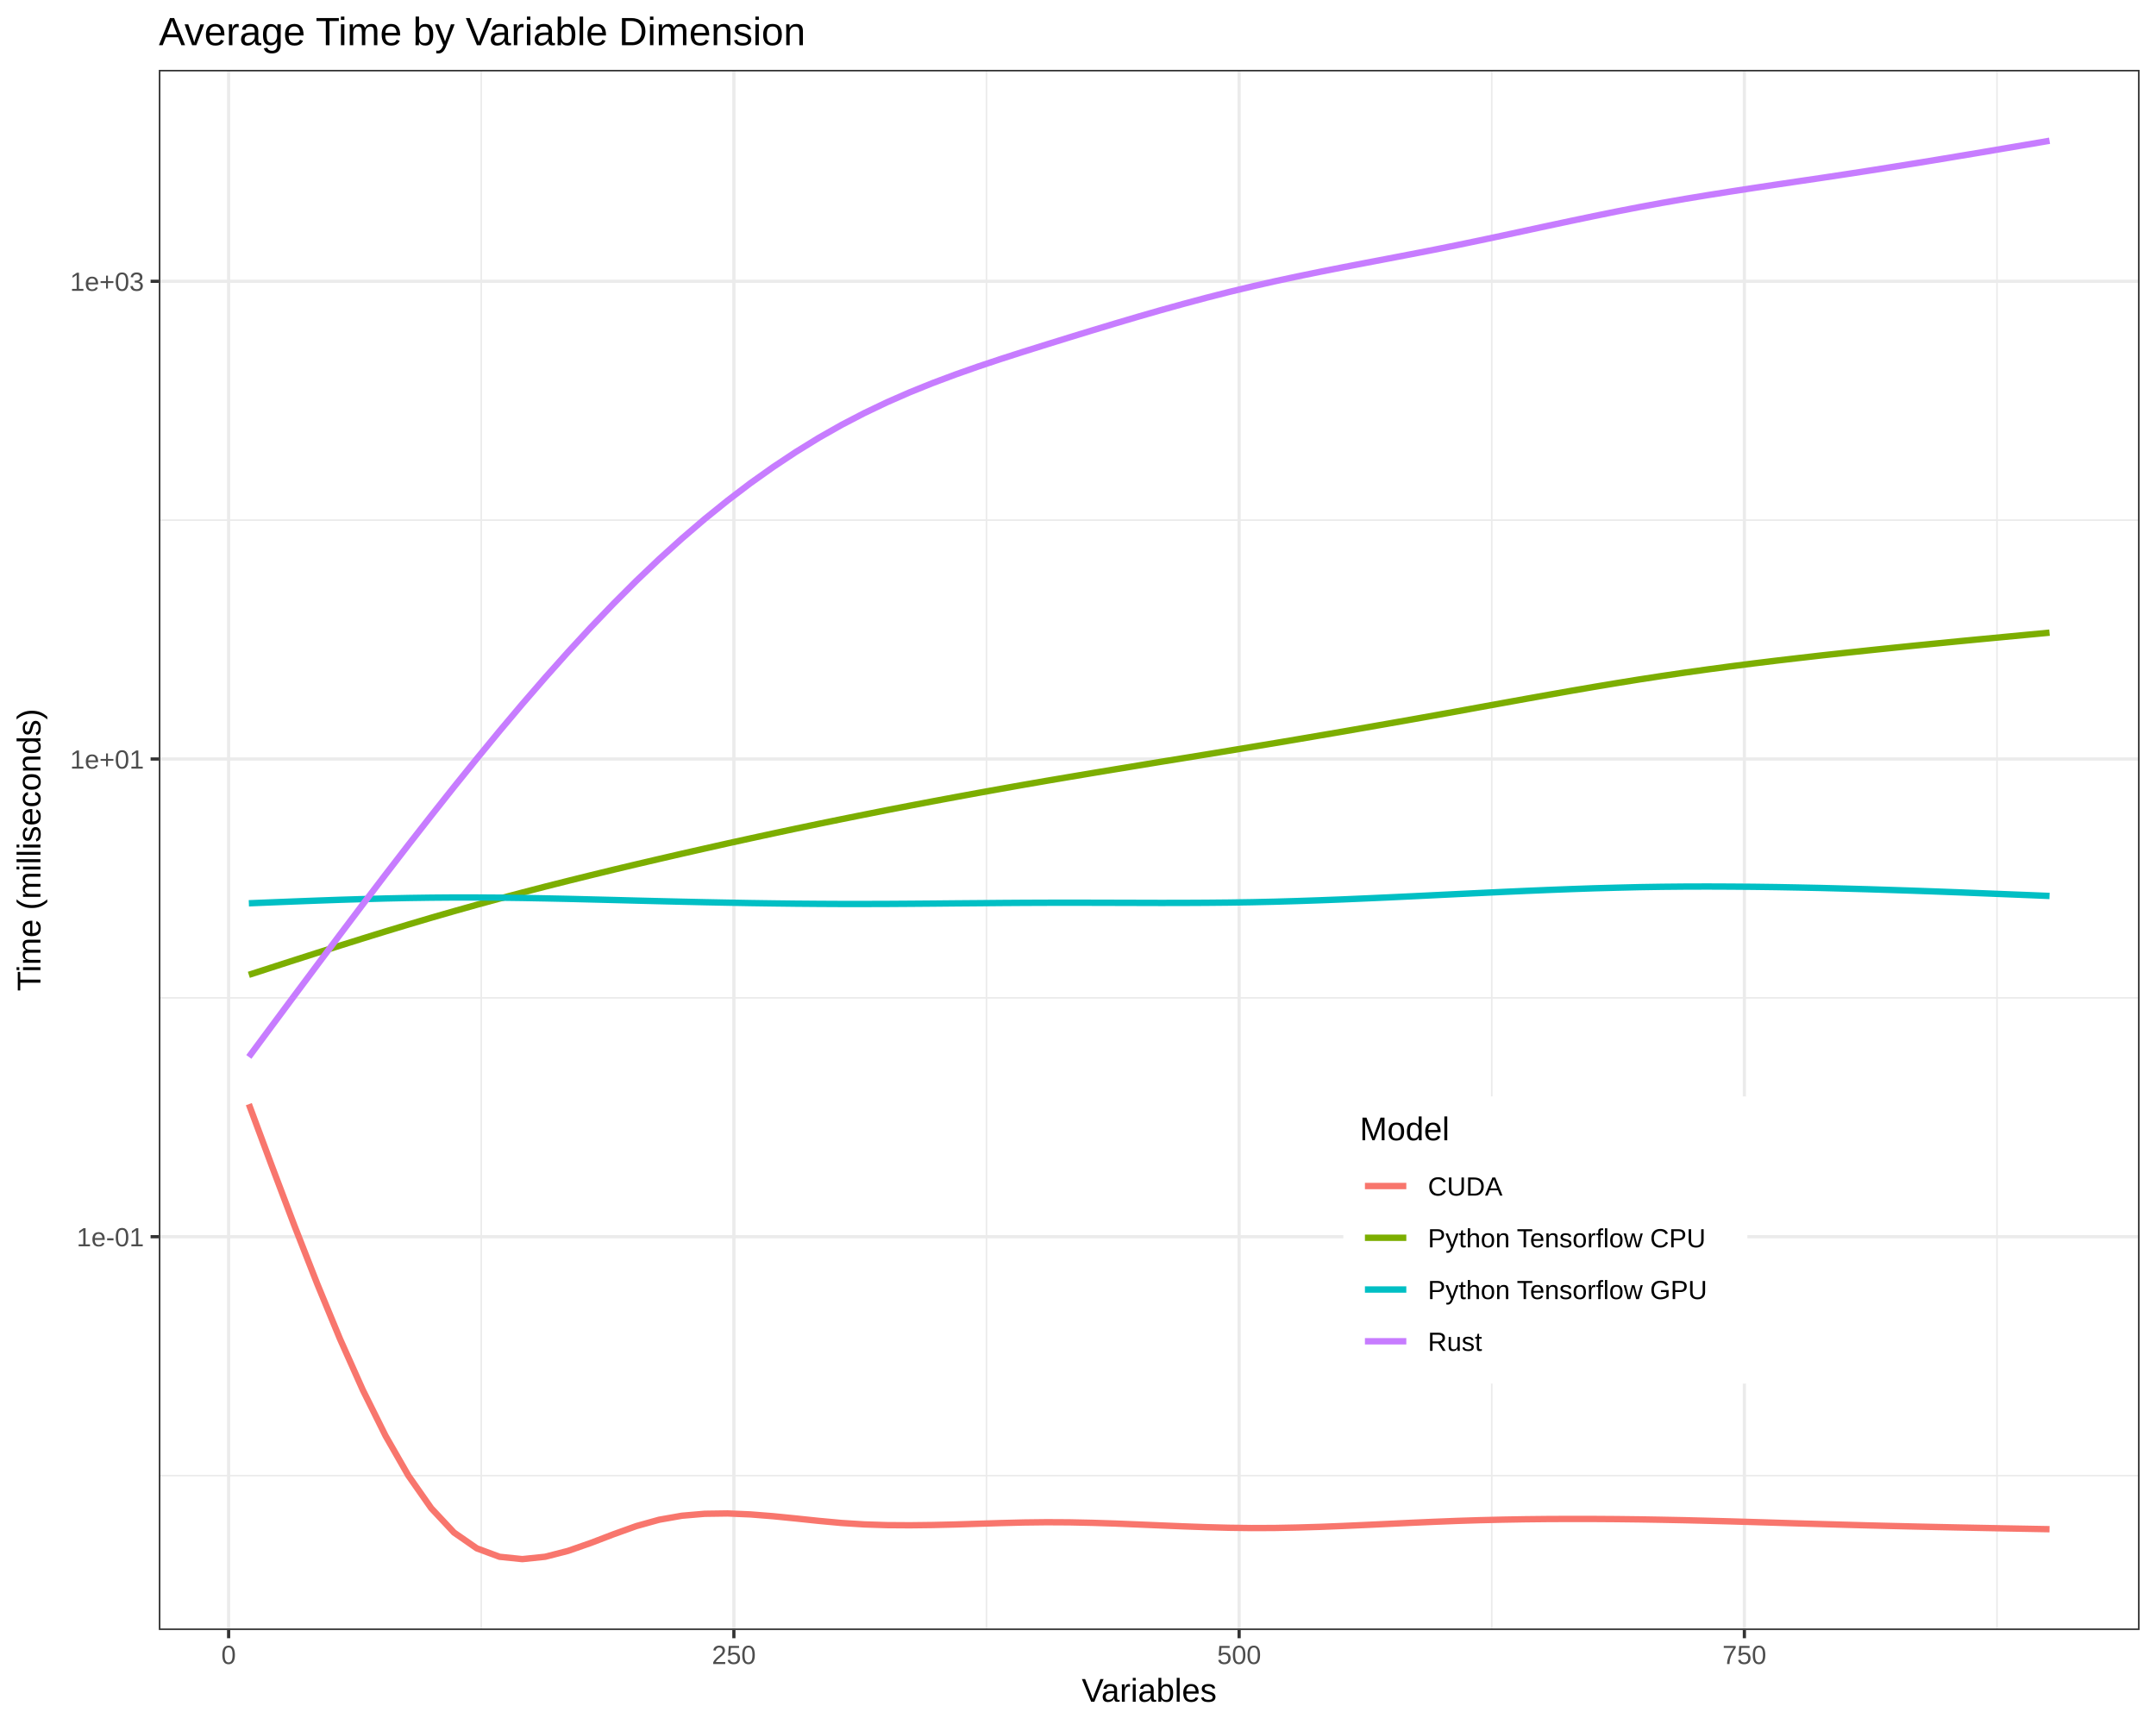
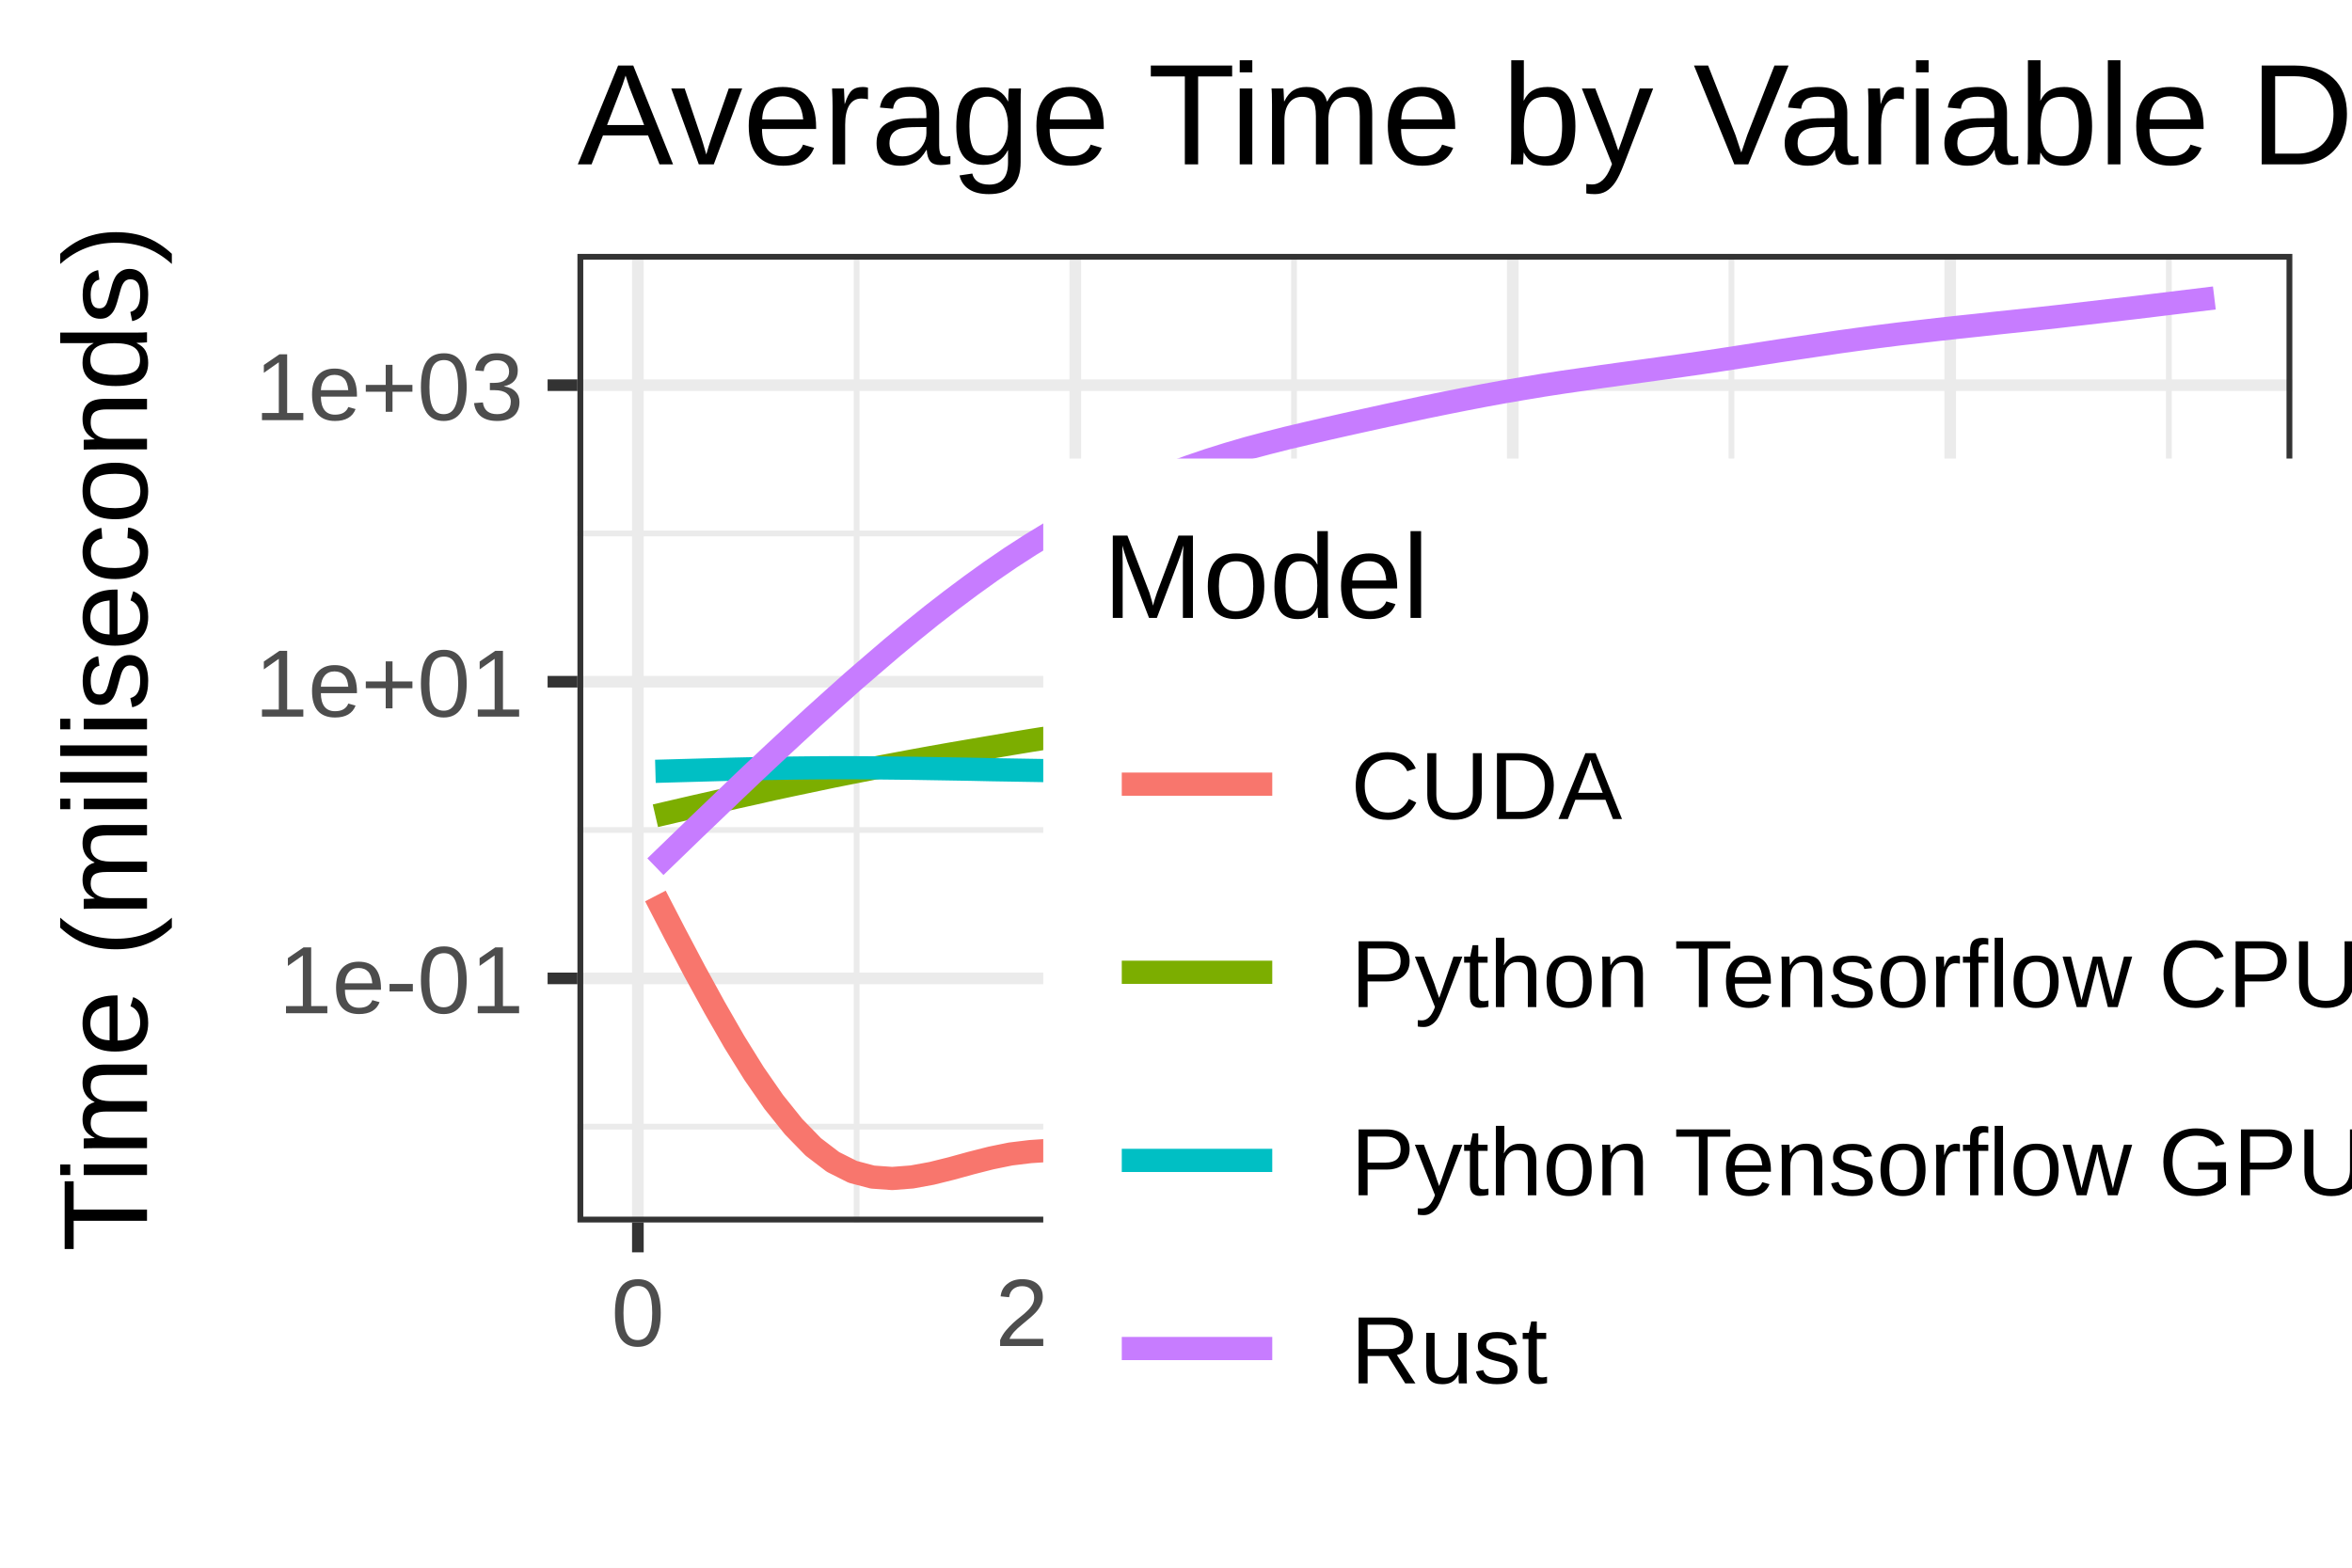
- <svg xmlns="http://www.w3.org/2000/svg" class="svglite" width="720.00pt" height="576.00pt" viewBox="0 0 720.00 576.00">
+ <svg xmlns="http://www.w3.org/2000/svg" class="svglite" width="216.00pt" height="144.00pt" viewBox="0 0 216.00 144.00">
  <defs>
    <style type="text/css">
    .svglite line, .svglite polyline, .svglite polygon, .svglite path, .svglite rect, .svglite circle {
      fill: none;
      stroke: #000000;
      stroke-linecap: round;
      stroke-linejoin: round;
      stroke-miterlimit: 10.00;
    }
    .svglite text {
      white-space: pre;
    }
  </style>
  </defs>
  <rect width="100%" height="100%" style="stroke: none; fill: #FFFFFF;" />
  <defs>
-     <clipPath id="cpMC4wMHw3MjAuMDB8MC4wMHw1NzYuMDA=">
-       <rect x="0.00" y="0.00" width="720.00" height="576.00" />
+     <clipPath id="cpMC4wMHwyMTYuMDB8MC4wMHwxNDQuMDA=">
+       <rect x="0.00" y="0.00" width="216.00" height="144.00" />
    </clipPath>
  </defs>
-   <g clip-path="url(#cpMC4wMHw3MjAuMDB8MC4wMHw1NzYuMDA=)">
-     <rect x="-0" y="0.00" width="720.00" height="576.00" style="stroke-width: 1.07; stroke: #FFFFFF; fill: #FFFFFF;" />
+   <g clip-path="url(#cpMC4wMHwyMTYuMDB8MC4wMHwxNDQuMDA=)">
+     <rect x="0.00" y="0.00" width="216.00" height="144.00" style="stroke-width: 1.07; stroke: #FFFFFF; fill: #FFFFFF;" />
  </g>
  <defs>
-     <clipPath id="cpNTMuMDN8NzE0LjUyfDIzLjMyfDU0NC4yOQ==">
-       <rect x="53.03" y="23.32" width="661.49" height="520.97" />
+     <clipPath id="cpNTMuMDN8MjEwLjUyfDIzLjMyfDExMi4yOQ==">
+       <rect x="53.03" y="23.32" width="157.49" height="88.97" />
    </clipPath>
  </defs>
-   <g clip-path="url(#cpNTMuMDN8NzE0LjUyfDIzLjMyfDU0NC4yOQ==)">
-     <rect x="53.03" y="23.32" width="661.49" height="520.97" style="stroke-width: 1.07; stroke: none; fill: #FFFFFF;" />
-     <polyline points="53.03,492.72 714.52,492.72 " style="stroke-width: 0.53; stroke: #EBEBEB; stroke-linecap: butt;" />
-     <polyline points="53.03,333.20 714.52,333.20 " style="stroke-width: 0.53; stroke: #EBEBEB; stroke-linecap: butt;" />
-     <polyline points="53.03,173.68 714.52,173.68 " style="stroke-width: 0.53; stroke: #EBEBEB; stroke-linecap: butt;" />
-     <polyline points="160.71,544.29 160.71,23.32 " style="stroke-width: 0.53; stroke: #EBEBEB; stroke-linecap: butt;" />
-     <polyline points="329.44,544.29 329.44,23.32 " style="stroke-width: 0.53; stroke: #EBEBEB; stroke-linecap: butt;" />
-     <polyline points="498.17,544.29 498.17,23.32 " style="stroke-width: 0.53; stroke: #EBEBEB; stroke-linecap: butt;" />
-     <polyline points="666.90,544.29 666.90,23.32 " style="stroke-width: 0.53; stroke: #EBEBEB; stroke-linecap: butt;" />
-     <polyline points="53.03,412.96 714.52,412.96 " style="stroke-width: 1.07; stroke: #EBEBEB; stroke-linecap: butt;" />
-     <polyline points="53.03,253.44 714.52,253.44 " style="stroke-width: 1.07; stroke: #EBEBEB; stroke-linecap: butt;" />
-     <polyline points="53.03,93.92 714.52,93.92 " style="stroke-width: 1.07; stroke: #EBEBEB; stroke-linecap: butt;" />
-     <polyline points="76.35,544.29 76.35,23.32 " style="stroke-width: 1.07; stroke: #EBEBEB; stroke-linecap: butt;" />
-     <polyline points="245.08,544.29 245.08,23.32 " style="stroke-width: 1.07; stroke: #EBEBEB; stroke-linecap: butt;" />
-     <polyline points="413.81,544.29 413.81,23.32 " style="stroke-width: 1.07; stroke: #EBEBEB; stroke-linecap: butt;" />
-     <polyline points="582.54,544.29 582.54,23.32 " style="stroke-width: 1.07; stroke: #EBEBEB; stroke-linecap: butt;" />
-     <polyline points="83.10,368.69 90.71,389.15 98.32,409.27 105.94,428.70 113.55,447.11 121.16,464.14 128.77,479.46 136.38,492.73 144.00,503.60 151.61,511.73 159.22,517.01 166.83,519.83 174.44,520.61 182.06,519.82 189.67,517.87 197.28,515.22 204.89,512.31 212.50,509.58 220.12,507.46 227.73,506.12 235.34,505.47 242.95,505.36 250.56,505.68 258.18,506.28 265.79,507.04 273.40,507.84 281.01,508.54 288.63,509.02 296.24,509.26 303.85,509.31 311.46,509.22 319.07,509.04 326.69,508.80 334.30,508.57 341.91,508.38 349.52,508.29 357.13,508.33 364.75,508.49 372.36,508.73 379.97,509.04 387.58,509.36 395.19,509.67 402.81,509.94 410.42,510.14 418.03,510.24 425.64,510.21 433.25,510.06 440.87,509.84 448.48,509.54 456.09,509.20 463.70,508.84 471.31,508.48 478.93,508.15 486.54,507.85 494.15,507.61 501.76,507.43 509.38,507.30 516.99,507.22 524.60,507.19 532.21,507.20 539.82,507.25 547.44,507.34 555.05,507.47 562.66,507.62 570.27,507.81 577.88,508.01 585.50,508.23 593.11,508.46 600.72,508.69 608.33,508.91 615.94,509.13 623.56,509.34 631.17,509.53 638.78,509.71 646.39,509.88 654.00,510.04 661.62,510.19 669.23,510.34 676.84,510.48 684.45,510.62 " style="stroke-width: 2.13; stroke: #F8766D; stroke-linecap: butt;" />
-     <polyline points="83.10,325.51 90.71,323.05 98.32,320.60 105.94,318.16 113.55,315.75 121.16,313.36 128.77,311.01 136.38,308.71 144.00,306.45 151.61,304.26 159.22,302.12 166.83,300.05 174.44,298.03 182.06,296.06 189.67,294.14 197.28,292.26 204.89,290.41 212.50,288.60 220.12,286.82 227.73,285.06 235.34,283.34 242.95,281.63 250.56,279.96 258.18,278.31 265.79,276.69 273.40,275.10 281.01,273.54 288.63,272.01 296.24,270.50 303.85,269.03 311.46,267.58 319.07,266.16 326.69,264.76 334.30,263.39 341.91,262.04 349.52,260.72 357.13,259.43 364.75,258.15 372.36,256.89 379.97,255.64 387.58,254.39 395.19,253.16 402.81,251.92 410.42,250.67 418.03,249.41 425.64,248.15 433.25,246.87 440.87,245.57 448.48,244.27 456.09,242.94 463.70,241.61 471.31,240.27 478.93,238.91 486.54,237.54 494.15,236.15 501.76,234.77 509.38,233.39 516.99,232.03 524.60,230.69 532.21,229.38 539.82,228.11 547.44,226.88 555.05,225.71 562.66,224.59 570.27,223.53 577.88,222.51 585.50,221.54 593.11,220.61 600.72,219.72 608.33,218.85 615.94,218.02 623.56,217.21 631.17,216.42 638.78,215.64 646.39,214.89 654.00,214.14 661.62,213.41 669.23,212.69 676.84,211.97 684.45,211.25 " style="stroke-width: 2.13; stroke: #7CAE00; stroke-linecap: butt;" />
-     <polyline points="83.10,301.62 90.71,301.31 98.32,301.01 105.94,300.72 113.55,300.45 121.16,300.22 128.77,300.01 136.38,299.85 144.00,299.74 151.61,299.68 159.22,299.69 166.83,299.74 174.44,299.84 182.06,299.98 189.67,300.14 197.28,300.33 204.89,300.52 212.50,300.72 220.12,300.91 227.73,301.09 235.34,301.26 242.95,301.41 250.56,301.55 258.18,301.66 265.79,301.75 273.40,301.81 281.01,301.85 288.63,301.85 296.24,301.83 303.85,301.78 311.46,301.72 319.07,301.65 326.69,301.59 334.30,301.52 341.91,301.47 349.52,301.44 357.13,301.43 364.75,301.44 372.36,301.46 379.97,301.48 387.58,301.50 395.19,301.49 402.81,301.45 410.42,301.38 418.03,301.26 425.64,301.09 433.25,300.87 440.87,300.61 448.48,300.32 456.09,299.99 463.70,299.65 471.31,299.29 478.93,298.92 486.54,298.55 494.15,298.19 501.76,297.83 509.38,297.49 516.99,297.17 524.60,296.88 532.21,296.62 539.82,296.41 547.44,296.23 555.05,296.11 562.66,296.04 570.27,296.02 577.88,296.05 585.50,296.11 593.11,296.21 600.72,296.35 608.33,296.51 615.94,296.71 623.56,296.92 631.17,297.16 638.78,297.41 646.39,297.68 654.00,297.96 661.62,298.26 669.23,298.56 676.84,298.86 684.45,299.17 " style="stroke-width: 2.13; stroke: #00BFC4; stroke-linecap: butt;" />
-     <polyline points="83.10,352.92 90.71,342.66 98.32,332.42 105.94,322.21 113.55,312.06 121.16,301.98 128.77,291.99 136.38,282.12 144.00,272.37 151.61,262.77 159.22,253.34 166.83,244.09 174.44,235.06 182.06,226.27 189.67,217.74 197.28,209.49 204.89,201.56 212.50,193.95 220.12,186.70 227.73,179.82 235.34,173.30 242.95,167.16 250.56,161.37 258.18,155.96 265.79,150.91 273.40,146.22 281.01,141.90 288.63,137.94 296.24,134.31 303.85,130.98 311.46,127.91 319.07,125.06 326.69,122.38 334.30,119.84 341.91,117.40 349.52,115.02 357.13,112.66 364.75,110.33 372.36,108.03 379.97,105.78 387.58,103.59 395.19,101.48 402.81,99.44 410.42,97.50 418.03,95.67 425.64,93.94 433.25,92.31 440.87,90.75 448.48,89.25 456.09,87.78 463.70,86.33 471.31,84.87 478.93,83.39 486.54,81.86 494.15,80.28 501.76,78.67 509.38,77.03 516.99,75.39 524.60,73.77 532.21,72.18 539.82,70.63 547.44,69.15 555.05,67.75 562.66,66.42 570.27,65.16 577.88,63.96 585.50,62.79 593.11,61.65 600.72,60.52 608.33,59.40 615.94,58.25 623.56,57.08 631.17,55.88 638.78,54.66 646.39,53.42 654.00,52.15 661.62,50.88 669.23,49.59 676.84,48.30 684.45,47.00 " style="stroke-width: 2.13; stroke: #C77CFF; stroke-linecap: butt;" />
-     <rect x="53.03" y="23.32" width="661.49" height="520.97" style="stroke-width: 1.07; stroke: #333333;" />
+   <g clip-path="url(#cpNTMuMDN8MjEwLjUyfDIzLjMyfDExMi4yOQ==)">
+     <rect x="53.03" y="23.32" width="157.49" height="88.97" style="stroke-width: 1.07; stroke: none; fill: #FFFFFF;" />
+     <polyline points="53.03,103.49 210.52,103.49 " style="stroke-width: 0.53; stroke: #EBEBEB; stroke-linecap: butt;" />
+     <polyline points="53.03,76.24 210.52,76.24 " style="stroke-width: 0.53; stroke: #EBEBEB; stroke-linecap: butt;" />
+     <polyline points="53.03,49.00 210.52,49.00 " style="stroke-width: 0.53; stroke: #EBEBEB; stroke-linecap: butt;" />
+     <polyline points="78.67,112.29 78.67,23.32 " style="stroke-width: 0.53; stroke: #EBEBEB; stroke-linecap: butt;" />
+     <polyline points="118.84,112.29 118.84,23.32 " style="stroke-width: 0.53; stroke: #EBEBEB; stroke-linecap: butt;" />
+     <polyline points="159.01,112.29 159.01,23.32 " style="stroke-width: 0.53; stroke: #EBEBEB; stroke-linecap: butt;" />
+     <polyline points="199.18,112.29 199.18,23.32 " style="stroke-width: 0.53; stroke: #EBEBEB; stroke-linecap: butt;" />
+     <polyline points="53.03,89.87 210.52,89.87 " style="stroke-width: 1.07; stroke: #EBEBEB; stroke-linecap: butt;" />
+     <polyline points="53.03,62.62 210.52,62.62 " style="stroke-width: 1.07; stroke: #EBEBEB; stroke-linecap: butt;" />
+     <polyline points="53.03,35.38 210.52,35.38 " style="stroke-width: 1.07; stroke: #EBEBEB; stroke-linecap: butt;" />
+     <polyline points="58.58,112.29 58.58,23.32 " style="stroke-width: 1.07; stroke: #EBEBEB; stroke-linecap: butt;" />
+     <polyline points="98.75,112.29 98.75,23.32 " style="stroke-width: 1.07; stroke: #EBEBEB; stroke-linecap: butt;" />
+     <polyline points="138.93,112.29 138.93,23.32 " style="stroke-width: 1.07; stroke: #EBEBEB; stroke-linecap: butt;" />
+     <polyline points="179.10,112.29 179.10,23.32 " style="stroke-width: 1.07; stroke: #EBEBEB; stroke-linecap: butt;" />
+     <polyline points="60.19,82.30 62.00,85.80 63.81,89.23 65.63,92.55 67.44,95.70 69.25,98.61 71.06,101.22 72.88,103.49 74.69,105.35 76.50,106.73 78.31,107.64 80.13,108.12 81.94,108.25 83.75,108.11 85.56,107.78 87.37,107.33 89.19,106.83 91.00,106.37 92.81,106.00 94.62,105.78 96.44,105.66 98.25,105.65 100.06,105.70 101.87,105.80 103.69,105.93 105.50,106.07 107.31,106.19 109.12,106.27 110.93,106.31 112.75,106.32 114.56,106.31 116.37,106.27 118.18,106.23 120.00,106.19 121.81,106.16 123.62,106.15 125.43,106.15 127.25,106.18 129.06,106.22 130.87,106.27 132.68,106.33 134.49,106.38 136.31,106.43 138.12,106.46 139.93,106.48 141.74,106.47 143.56,106.45 145.37,106.41 147.18,106.36 148.99,106.30 150.81,106.24 152.62,106.18 154.43,106.12 156.24,106.07 158.05,106.03 159.87,106.00 161.68,105.98 163.49,105.96 165.30,105.96 167.12,105.96 168.93,105.97 170.74,105.98 172.55,106.01 174.37,106.03 176.18,106.06 177.99,106.10 179.80,106.14 181.61,106.17 183.43,106.21 185.24,106.25 187.05,106.29 188.86,106.32 190.68,106.36 192.49,106.39 194.30,106.42 196.11,106.44 197.93,106.47 199.74,106.50 201.55,106.52 203.36,106.54 " style="stroke-width: 2.13; stroke: #F8766D; stroke-linecap: butt;" />
+     <polyline points="60.19,74.93 62.00,74.51 63.81,74.09 65.63,73.68 67.44,73.26 69.25,72.86 71.06,72.45 72.88,72.06 74.69,71.68 76.50,71.30 78.31,70.94 80.13,70.58 81.94,70.24 83.75,69.90 85.56,69.57 87.37,69.25 89.19,68.94 91.00,68.63 92.81,68.32 94.62,68.02 96.44,67.73 98.25,67.44 100.06,67.15 101.87,66.87 103.69,66.59 105.50,66.32 107.31,66.05 109.12,65.79 110.93,65.54 112.75,65.28 114.56,65.04 116.37,64.79 118.18,64.55 120.00,64.32 121.81,64.09 123.62,63.87 125.43,63.64 127.25,63.43 129.06,63.21 130.87,63.00 132.68,62.78 134.49,62.57 136.31,62.36 138.12,62.15 139.93,61.93 141.74,61.72 143.56,61.50 145.37,61.28 147.18,61.05 148.99,60.83 150.81,60.60 152.62,60.37 154.43,60.14 156.24,59.91 158.05,59.67 159.87,59.43 161.68,59.20 163.49,58.97 165.30,58.74 167.12,58.51 168.93,58.30 170.74,58.09 172.55,57.89 174.37,57.70 176.18,57.51 177.99,57.34 179.80,57.17 181.61,57.02 183.43,56.86 185.24,56.71 187.05,56.57 188.86,56.43 190.68,56.30 192.49,56.17 194.30,56.04 196.11,55.91 197.93,55.79 199.74,55.66 201.55,55.54 203.36,55.42 " style="stroke-width: 2.13; stroke: #7CAE00; stroke-linecap: butt;" />
+     <polyline points="60.19,70.85 62.00,70.80 63.81,70.75 65.63,70.70 67.44,70.65 69.25,70.61 71.06,70.58 72.88,70.55 74.69,70.53 76.50,70.52 78.31,70.52 80.13,70.53 81.94,70.55 83.75,70.57 85.56,70.60 87.37,70.63 89.19,70.66 91.00,70.70 92.81,70.73 94.62,70.76 96.44,70.79 98.25,70.81 100.06,70.84 101.87,70.86 103.69,70.87 105.50,70.88 107.31,70.89 109.12,70.89 110.93,70.89 112.75,70.88 114.56,70.87 116.37,70.86 118.18,70.84 120.00,70.83 121.81,70.82 123.62,70.82 125.43,70.82 127.25,70.82 129.06,70.82 130.87,70.83 132.68,70.83 134.49,70.83 136.31,70.82 138.12,70.81 139.93,70.79 141.74,70.76 143.56,70.72 145.37,70.68 147.18,70.63 148.99,70.57 150.81,70.51 152.62,70.45 154.43,70.39 156.24,70.33 158.05,70.26 159.87,70.20 161.68,70.14 163.49,70.09 165.30,70.04 167.12,70.00 168.93,69.96 170.74,69.93 172.55,69.91 174.37,69.90 176.18,69.89 177.99,69.90 179.80,69.91 181.61,69.93 183.43,69.95 185.24,69.98 187.05,70.01 188.86,70.05 190.68,70.09 192.49,70.13 194.30,70.18 196.11,70.23 197.93,70.28 199.74,70.33 201.55,70.38 203.36,70.43 " style="stroke-width: 2.13; stroke: #00BFC4; stroke-linecap: butt;" />
+     <polyline points="60.19,79.61 62.00,77.86 63.81,76.11 65.63,74.37 67.44,72.63 69.25,70.91 71.06,69.21 72.88,67.52 74.69,65.85 76.50,64.22 78.31,62.60 80.13,61.03 81.94,59.48 83.75,57.98 85.56,56.52 87.37,55.12 89.19,53.76 91.00,52.46 92.81,51.22 94.62,50.05 96.44,48.94 98.25,47.89 100.06,46.90 101.87,45.97 103.69,45.11 105.50,44.31 107.31,43.57 109.12,42.90 110.93,42.28 112.75,41.71 114.56,41.18 116.37,40.70 118.18,40.24 120.00,39.81 121.81,39.39 123.62,38.98 125.43,38.58 127.25,38.18 129.06,37.79 130.87,37.40 132.68,37.03 134.49,36.67 136.31,36.32 138.12,35.99 139.93,35.68 141.74,35.38 143.56,35.10 145.37,34.84 147.18,34.58 148.99,34.33 150.81,34.08 152.62,33.83 154.43,33.58 156.24,33.32 158.05,33.05 159.87,32.77 161.68,32.49 163.49,32.21 165.30,31.94 167.12,31.67 168.93,31.40 170.74,31.15 172.55,30.91 174.37,30.68 176.18,30.47 177.99,30.26 179.80,30.06 181.61,29.87 183.43,29.67 185.24,29.48 187.05,29.29 188.86,29.09 190.68,28.88 192.49,28.67 194.30,28.46 196.11,28.25 197.93,28.03 199.74,27.81 201.55,27.59 203.36,27.37 " style="stroke-width: 2.13; stroke: #C77CFF; stroke-linecap: butt;" />
+     <rect x="53.03" y="23.32" width="157.49" height="88.97" style="stroke-width: 1.07; stroke: #333333;" />
  </g>
-   <g clip-path="url(#cpMC4wMHw3MjAuMDB8MC4wMHw1NzYuMDA=)">
-     <text x="48.10" y="416.17" text-anchor="end" style="font-size: 8.80px;fill: #4D4D4D; font-family: &quot;Arimo&quot;;" textLength="25.37px" lengthAdjust="spacingAndGlyphs">1e-01</text>
-     <text x="48.10" y="256.65" text-anchor="end" style="font-size: 8.80px;fill: #4D4D4D; font-family: &quot;Arimo&quot;;" textLength="29.57px" lengthAdjust="spacingAndGlyphs">1e+01</text>
-     <text x="48.10" y="97.12" text-anchor="end" style="font-size: 8.80px;fill: #4D4D4D; font-family: &quot;Arimo&quot;;" textLength="29.57px" lengthAdjust="spacingAndGlyphs">1e+03</text>
-     <polyline points="50.29,412.96 53.03,412.96 " style="stroke-width: 1.07; stroke: #333333; stroke-linecap: butt;" />
-     <polyline points="50.29,253.44 53.03,253.44 " style="stroke-width: 1.07; stroke: #333333; stroke-linecap: butt;" />
-     <polyline points="50.29,93.92 53.03,93.92 " style="stroke-width: 1.07; stroke: #333333; stroke-linecap: butt;" />
-     <polyline points="76.35,547.03 76.35,544.29 " style="stroke-width: 1.07; stroke: #333333; stroke-linecap: butt;" />
-     <polyline points="245.08,547.03 245.08,544.29 " style="stroke-width: 1.07; stroke: #333333; stroke-linecap: butt;" />
-     <polyline points="413.81,547.03 413.81,544.29 " style="stroke-width: 1.07; stroke: #333333; stroke-linecap: butt;" />
-     <polyline points="582.54,547.03 582.54,544.29 " style="stroke-width: 1.07; stroke: #333333; stroke-linecap: butt;" />
-     <text x="76.35" y="555.64" text-anchor="middle" style="font-size: 8.80px;fill: #4D4D4D; font-family: &quot;Arimo&quot;;" textLength="5.59px" lengthAdjust="spacingAndGlyphs">0</text>
-     <text x="245.08" y="555.64" text-anchor="middle" style="font-size: 8.80px;fill: #4D4D4D; font-family: &quot;Arimo&quot;;" textLength="16.78px" lengthAdjust="spacingAndGlyphs">250</text>
-     <text x="413.81" y="555.64" text-anchor="middle" style="font-size: 8.80px;fill: #4D4D4D; font-family: &quot;Arimo&quot;;" textLength="16.78px" lengthAdjust="spacingAndGlyphs">500</text>
-     <text x="582.54" y="555.64" text-anchor="middle" style="font-size: 8.80px;fill: #4D4D4D; font-family: &quot;Arimo&quot;;" textLength="16.78px" lengthAdjust="spacingAndGlyphs">750</text>
-     <text x="383.78" y="568.23" text-anchor="middle" style="font-size: 11.00px; font-family: &quot;Arimo&quot;;" textLength="50.27px" lengthAdjust="spacingAndGlyphs">Variables</text>
-     <text transform="translate(13.50,283.81) rotate(-90)" text-anchor="middle" style="font-size: 11.00px; font-family: &quot;Arimo&quot;;" textLength="106.92px" lengthAdjust="spacingAndGlyphs">Time (milliseconds)</text>
-     <rect x="448.61" y="366.12" width="134.93" height="95.87" style="stroke-width: 1.07; stroke: none; fill: #FFFFFF;" />
-     <text x="454.09" y="380.76" style="font-size: 11.00px; font-family: &quot;Arimo&quot;;" textLength="33.03px" lengthAdjust="spacingAndGlyphs">Model</text>
-     <rect x="454.09" y="387.39" width="17.28" height="17.28" style="stroke-width: 1.07; stroke: none; fill: #FFFFFF;" />
-     <line x1="455.82" y1="396.03" x2="469.64" y2="396.03" style="stroke-width: 2.13; stroke: #F8766D; stroke-linecap: butt;" />
-     <rect x="454.09" y="404.67" width="17.28" height="17.28" style="stroke-width: 1.07; stroke: none; fill: #FFFFFF;" />
-     <line x1="455.82" y1="413.31" x2="469.64" y2="413.31" style="stroke-width: 2.13; stroke: #7CAE00; stroke-linecap: butt;" />
-     <rect x="454.09" y="421.95" width="17.28" height="17.28" style="stroke-width: 1.07; stroke: none; fill: #FFFFFF;" />
-     <line x1="455.82" y1="430.59" x2="469.64" y2="430.59" style="stroke-width: 2.13; stroke: #00BFC4; stroke-linecap: butt;" />
-     <rect x="454.09" y="439.23" width="17.28" height="17.28" style="stroke-width: 1.07; stroke: none; fill: #FFFFFF;" />
-     <line x1="455.82" y1="447.87" x2="469.64" y2="447.87" style="stroke-width: 2.13; stroke: #C77CFF; stroke-linecap: butt;" />
-     <text x="476.85" y="399.23" style="font-size: 8.80px; font-family: &quot;Arimo&quot;;" textLength="25.22px" lengthAdjust="spacingAndGlyphs">CUDA</text>
-     <text x="476.85" y="416.51" style="font-size: 8.80px; font-family: &quot;Arimo&quot;;" textLength="100.53px" lengthAdjust="spacingAndGlyphs">Python Tensorflow CPU</text>
-     <text x="476.85" y="433.79" style="font-size: 8.80px; font-family: &quot;Arimo&quot;;" textLength="101.21px" lengthAdjust="spacingAndGlyphs">Python Tensorflow GPU</text>
-     <text x="476.85" y="451.07" style="font-size: 8.80px; font-family: &quot;Arimo&quot;;" textLength="19.32px" lengthAdjust="spacingAndGlyphs">Rust</text>
+   <g clip-path="url(#cpMC4wMHwyMTYuMDB8MC4wMHwxNDQuMDA=)">
+     <text x="48.10" y="93.07" text-anchor="end" style="font-size: 8.80px;fill: #4D4D4D; font-family: &quot;Arimo&quot;;" textLength="25.37px" lengthAdjust="spacingAndGlyphs">1e-01</text>
+     <text x="48.10" y="65.83" text-anchor="end" style="font-size: 8.80px;fill: #4D4D4D; font-family: &quot;Arimo&quot;;" textLength="29.57px" lengthAdjust="spacingAndGlyphs">1e+01</text>
+     <text x="48.10" y="38.59" text-anchor="end" style="font-size: 8.80px;fill: #4D4D4D; font-family: &quot;Arimo&quot;;" textLength="29.57px" lengthAdjust="spacingAndGlyphs">1e+03</text>
+     <polyline points="50.29,89.87 53.03,89.87 " style="stroke-width: 1.07; stroke: #333333; stroke-linecap: butt;" />
+     <polyline points="50.29,62.62 53.03,62.62 " style="stroke-width: 1.07; stroke: #333333; stroke-linecap: butt;" />
+     <polyline points="50.29,35.38 53.03,35.38 " style="stroke-width: 1.07; stroke: #333333; stroke-linecap: butt;" />
+     <polyline points="58.58,115.03 58.58,112.29 " style="stroke-width: 1.07; stroke: #333333; stroke-linecap: butt;" />
+     <polyline points="98.75,115.03 98.75,112.29 " style="stroke-width: 1.07; stroke: #333333; stroke-linecap: butt;" />
+     <polyline points="138.93,115.03 138.93,112.29 " style="stroke-width: 1.07; stroke: #333333; stroke-linecap: butt;" />
+     <polyline points="179.10,115.03 179.10,112.29 " style="stroke-width: 1.07; stroke: #333333; stroke-linecap: butt;" />
+     <text x="58.58" y="123.64" text-anchor="middle" style="font-size: 8.80px;fill: #4D4D4D; font-family: &quot;Arimo&quot;;" textLength="5.59px" lengthAdjust="spacingAndGlyphs">0</text>
+     <text x="98.75" y="123.64" text-anchor="middle" style="font-size: 8.80px;fill: #4D4D4D; font-family: &quot;Arimo&quot;;" textLength="16.78px" lengthAdjust="spacingAndGlyphs">250</text>
+     <text x="138.93" y="123.64" text-anchor="middle" style="font-size: 8.80px;fill: #4D4D4D; font-family: &quot;Arimo&quot;;" textLength="16.78px" lengthAdjust="spacingAndGlyphs">500</text>
+     <text x="179.10" y="123.64" text-anchor="middle" style="font-size: 8.80px;fill: #4D4D4D; font-family: &quot;Arimo&quot;;" textLength="16.78px" lengthAdjust="spacingAndGlyphs">750</text>
+     <text x="131.78" y="136.23" text-anchor="middle" style="font-size: 11.00px; font-family: &quot;Arimo&quot;;" textLength="50.27px" lengthAdjust="spacingAndGlyphs">Variables</text>
+     <text transform="translate(13.50,67.81) rotate(-90)" text-anchor="middle" style="font-size: 11.00px; font-family: &quot;Arimo&quot;;" textLength="106.92px" lengthAdjust="spacingAndGlyphs">Time (milliseconds)</text>
+     <rect x="95.81" y="42.12" width="134.93" height="95.87" style="stroke-width: 1.07; stroke: none; fill: #FFFFFF;" />
+     <text x="101.29" y="56.76" style="font-size: 11.00px; font-family: &quot;Arimo&quot;;" textLength="33.03px" lengthAdjust="spacingAndGlyphs">Model</text>
+     <rect x="101.29" y="63.39" width="17.28" height="17.28" style="stroke-width: 1.07; stroke: none; fill: #FFFFFF;" />
+     <line x1="103.02" y1="72.03" x2="116.84" y2="72.03" style="stroke-width: 2.13; stroke: #F8766D; stroke-linecap: butt;" />
+     <rect x="101.29" y="80.67" width="17.28" height="17.28" style="stroke-width: 1.07; stroke: none; fill: #FFFFFF;" />
+     <line x1="103.02" y1="89.31" x2="116.84" y2="89.31" style="stroke-width: 2.13; stroke: #7CAE00; stroke-linecap: butt;" />
+     <rect x="101.29" y="97.95" width="17.28" height="17.28" style="stroke-width: 1.07; stroke: none; fill: #FFFFFF;" />
+     <line x1="103.02" y1="106.59" x2="116.84" y2="106.59" style="stroke-width: 2.13; stroke: #00BFC4; stroke-linecap: butt;" />
+     <rect x="101.29" y="115.23" width="17.28" height="17.28" style="stroke-width: 1.07; stroke: none; fill: #FFFFFF;" />
+     <line x1="103.02" y1="123.87" x2="116.84" y2="123.87" style="stroke-width: 2.13; stroke: #C77CFF; stroke-linecap: butt;" />
+     <text x="124.05" y="75.23" style="font-size: 8.80px; font-family: &quot;Arimo&quot;;" textLength="25.22px" lengthAdjust="spacingAndGlyphs">CUDA</text>
+     <text x="124.05" y="92.51" style="font-size: 8.80px; font-family: &quot;Arimo&quot;;" textLength="100.53px" lengthAdjust="spacingAndGlyphs">Python Tensorflow CPU</text>
+     <text x="124.05" y="109.79" style="font-size: 8.80px; font-family: &quot;Arimo&quot;;" textLength="101.21px" lengthAdjust="spacingAndGlyphs">Python Tensorflow GPU</text>
+     <text x="124.05" y="127.07" style="font-size: 8.80px; font-family: &quot;Arimo&quot;;" textLength="19.32px" lengthAdjust="spacingAndGlyphs">Rust</text>
    <text x="53.03" y="15.10" style="font-size: 13.20px; font-family: &quot;Arimo&quot;;" textLength="242.91px" lengthAdjust="spacingAndGlyphs">Average Time by Variable Dimension</text>
  </g>
</svg>
